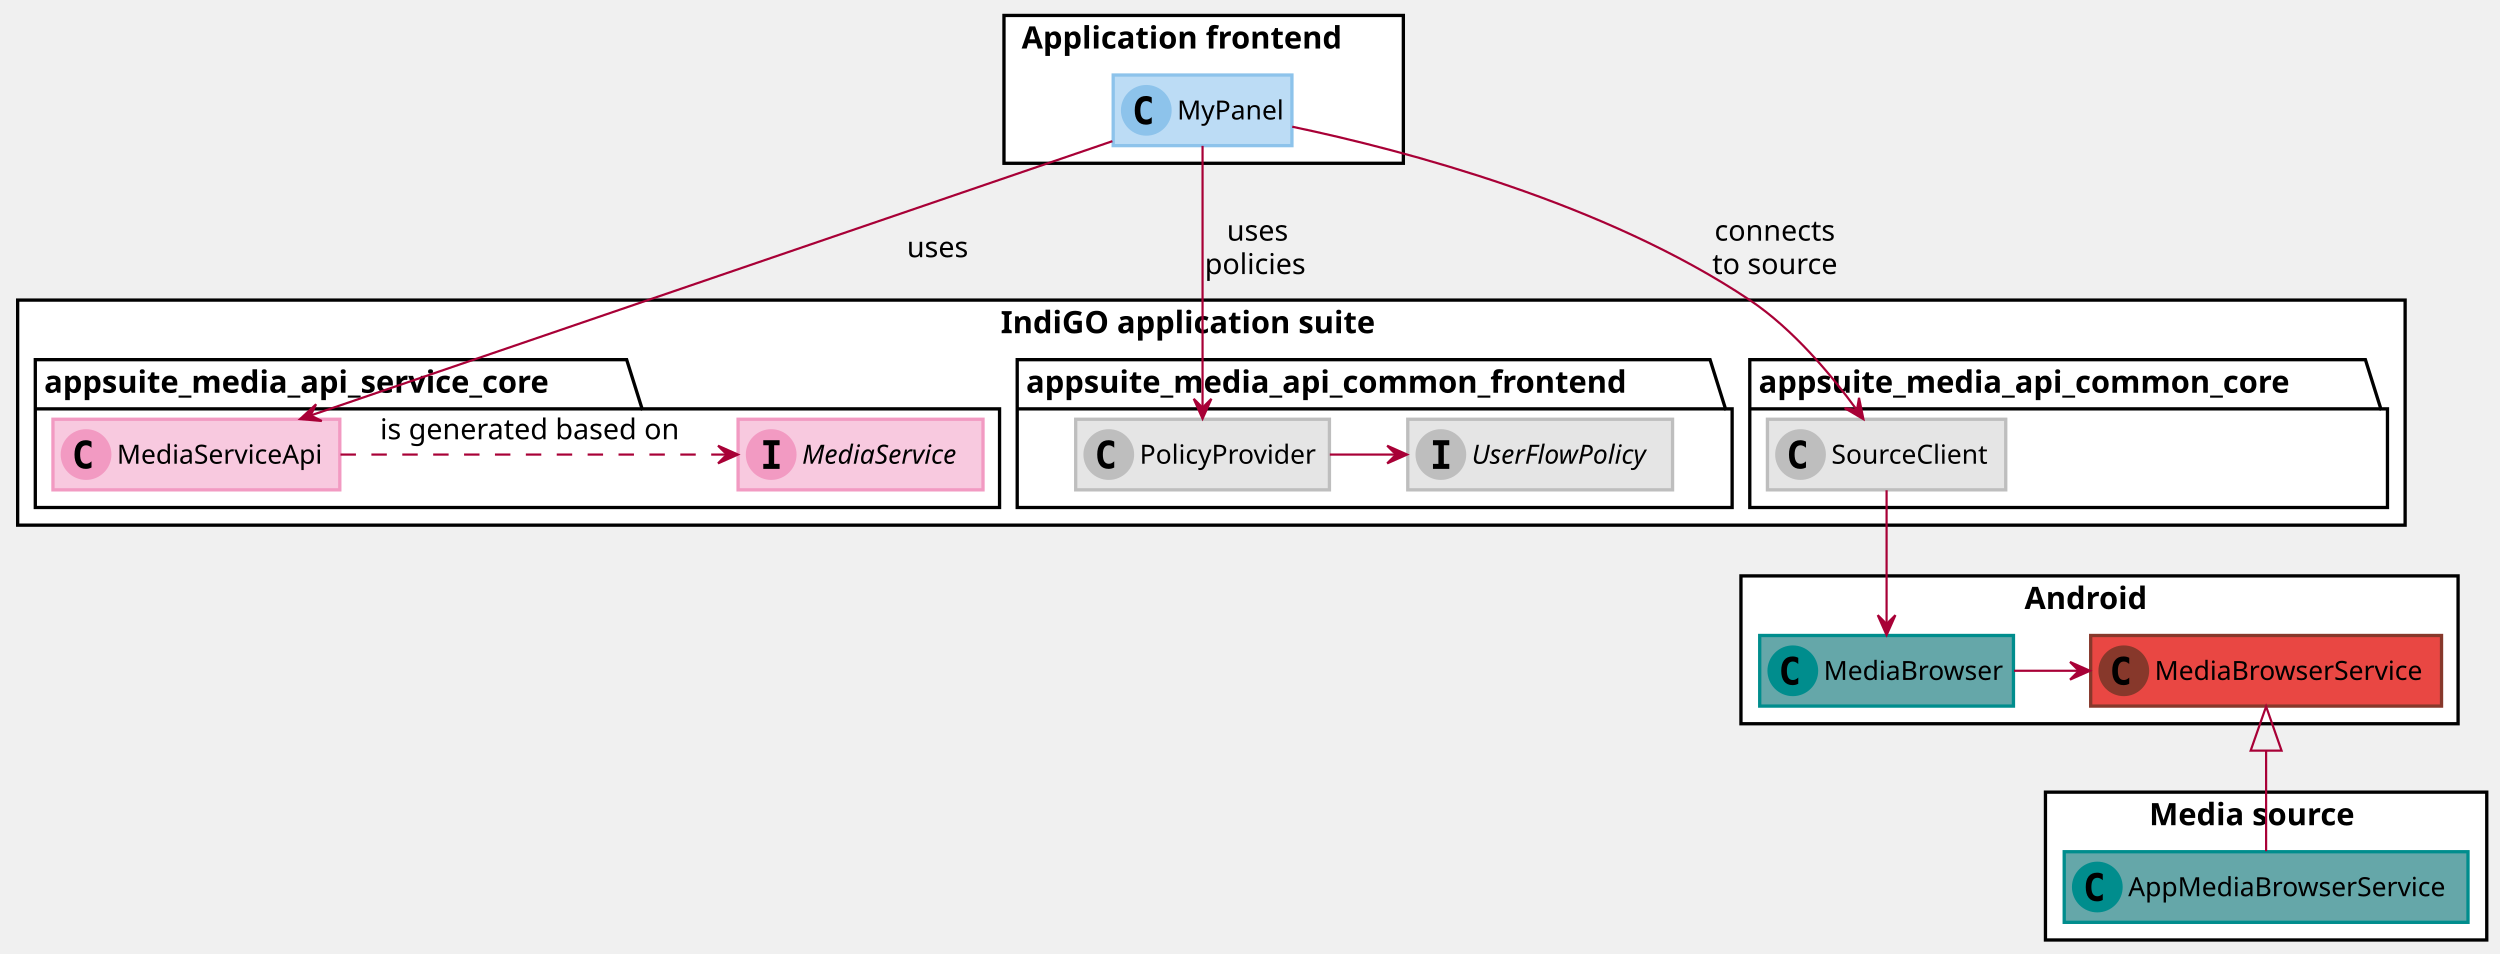
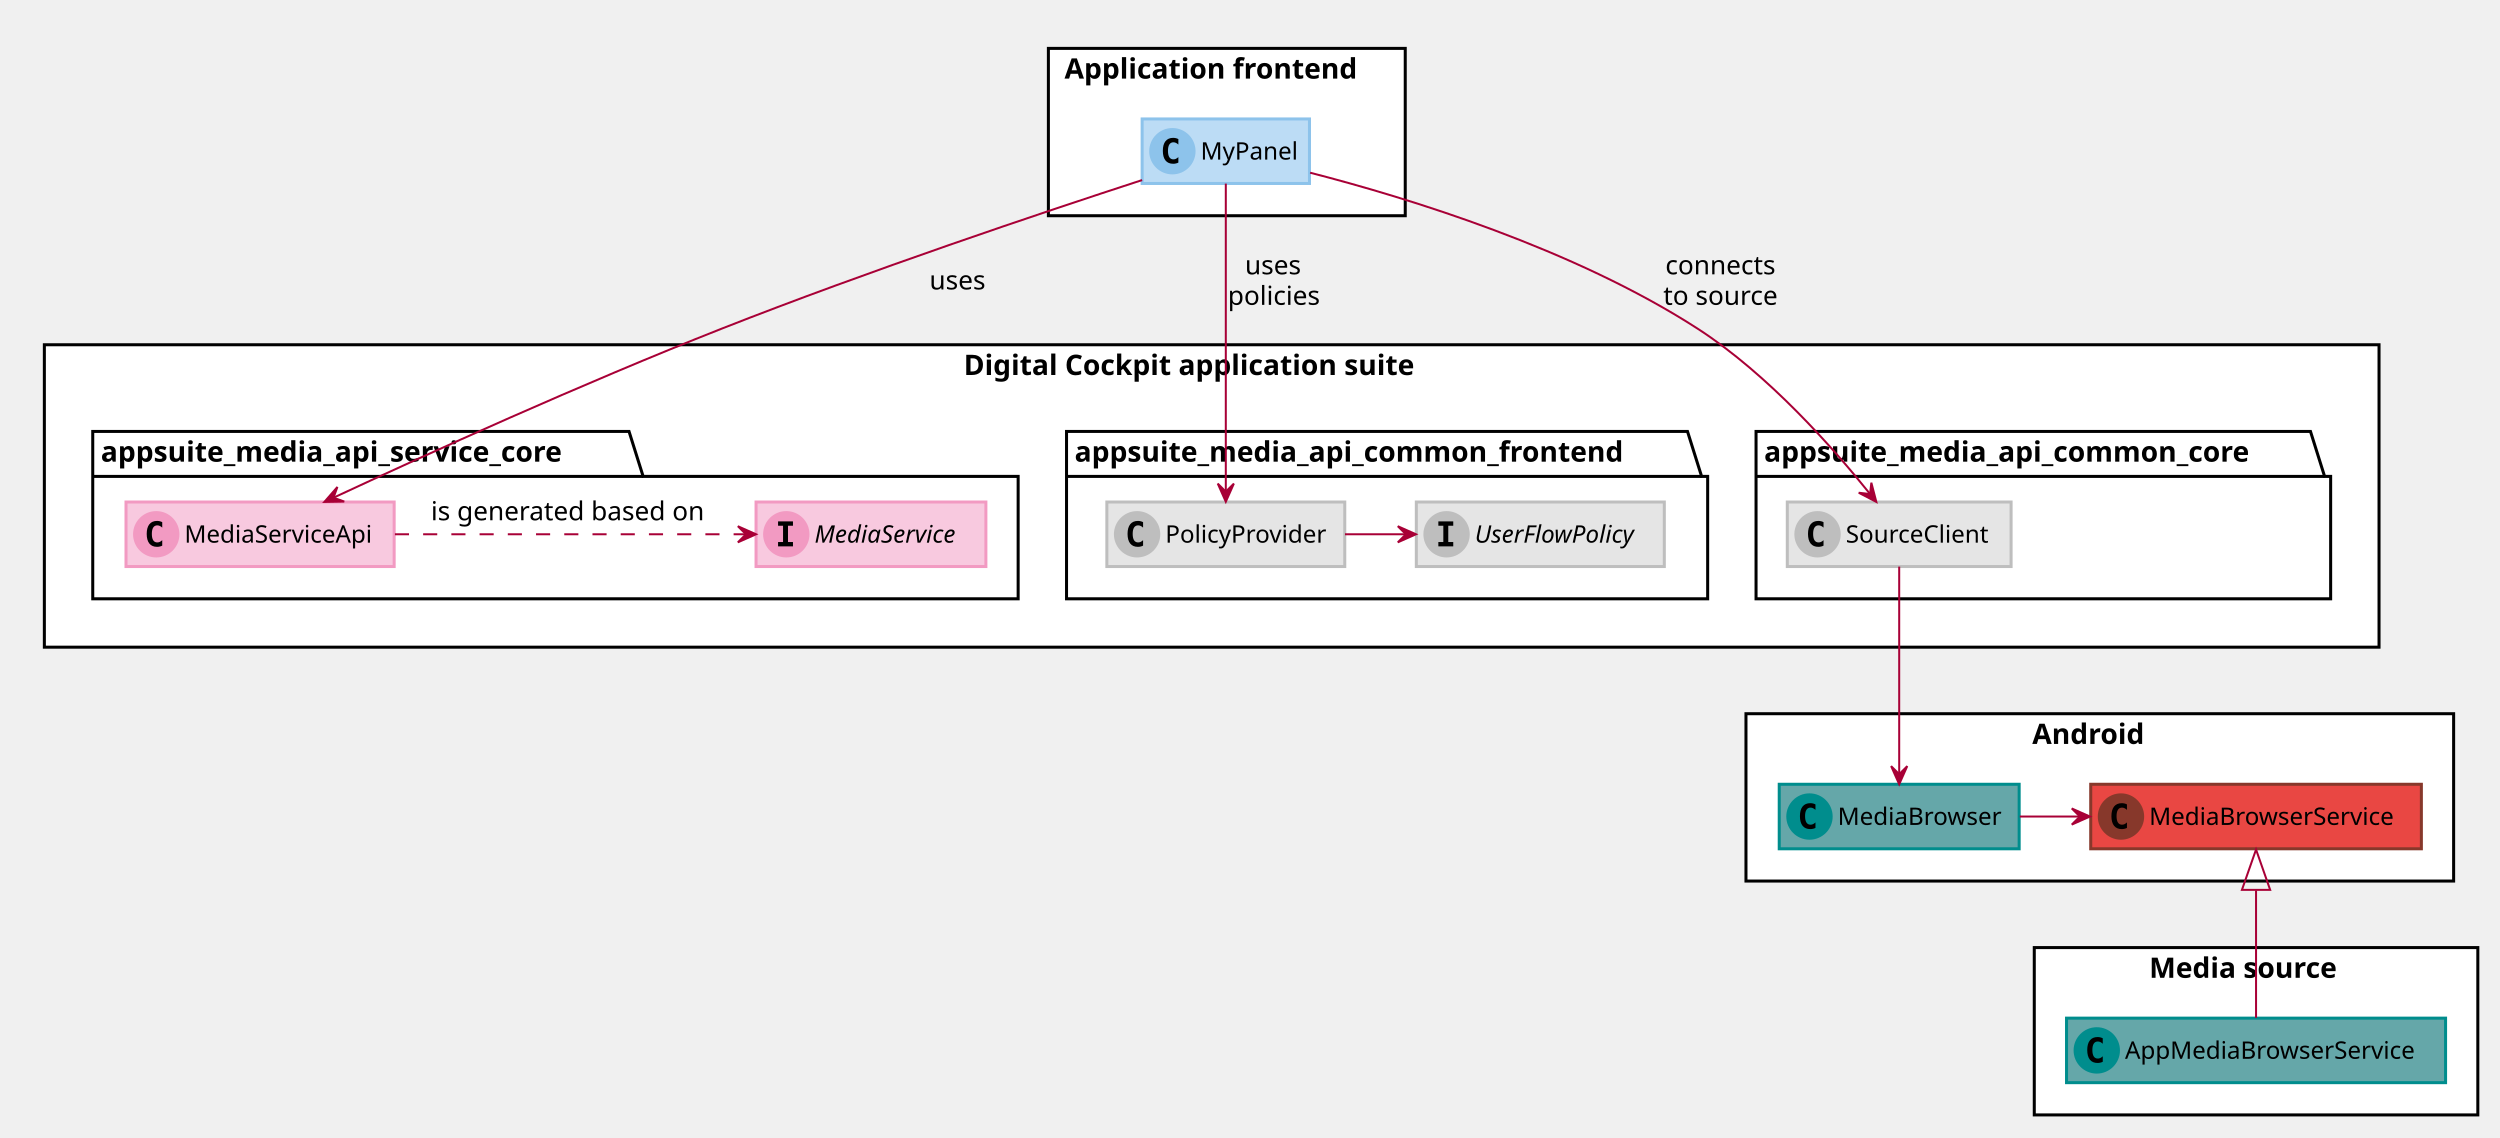
- <svg xmlns="http://www.w3.org/2000/svg" contentScriptType="application/ecmascript" contentStyleType="text/css" height="432px" preserveAspectRatio="none" style="width:1133px;height:432px;background:#FFFFFF;" version="1.1" viewBox="0 0 1133 432" width="1133px" zoomAndPan="magnify">
+ <svg xmlns="http://www.w3.org/2000/svg" contentScriptType="application/ecmascript" contentStyleType="text/css" height="564px" preserveAspectRatio="none" style="width:1240px;height:564px;" version="1.1" viewBox="0 0 1240 564" width="1240px" zoomAndPan="magnify">
  <defs />
  <g>
-     <rect fill="#FFFFFF" height="67" style="stroke:#000000;stroke-width:1.5;" width="181" x="455" y="7" />
-     <text fill="#000000" font-family="sans-serif" font-size="14" font-weight="bold" lengthAdjust="spacing" textLength="165" x="463" y="21.995">Application frontend</text>
-     <rect fill="#FFFFFF" height="102" style="stroke:#000000;stroke-width:1.5;" width="1082" x="8" y="136" />
-     <text fill="#000000" font-family="sans-serif" font-size="14" font-weight="bold" lengthAdjust="spacing" textLength="191" x="453.5" y="150.995">IndiGO application suite</text>
-     <polygon fill="#FFFFFF" points="16,163,284,163,291,185.297,453,185.297,453,230,16,230,16,163" style="stroke:#000000;stroke-width:1.5;" />
-     <line style="stroke:#000000;stroke-width:1.5;" x1="16" x2="291" y1="185.297" y2="185.297" />
-     <text fill="#000000" font-family="sans-serif" font-size="14" font-weight="bold" lengthAdjust="spacing" textLength="262" x="20" y="177.995">appsuite_media_api_service_core</text>
-     <polygon fill="#FFFFFF" points="793,163,1072,163,1079,185.297,1082,185.297,1082,230,793,230,793,163" style="stroke:#000000;stroke-width:1.5;" />
-     <line style="stroke:#000000;stroke-width:1.5;" x1="793" x2="1079" y1="185.297" y2="185.297" />
-     <text fill="#000000" font-family="sans-serif" font-size="14" font-weight="bold" lengthAdjust="spacing" textLength="273" x="797" y="177.995">appsuite_media_api_common_core</text>
-     <polygon fill="#FFFFFF" points="461,163,775,163,782,185.297,785,185.297,785,230,461,230,461,163" style="stroke:#000000;stroke-width:1.5;" />
-     <line style="stroke:#000000;stroke-width:1.5;" x1="461" x2="782" y1="185.297" y2="185.297" />
-     <text fill="#000000" font-family="sans-serif" font-size="14" font-weight="bold" lengthAdjust="spacing" textLength="308" x="465" y="177.995">appsuite_media_api_common_frontend</text>
-     <rect fill="#FFFFFF" height="67" style="stroke:#000000;stroke-width:1.5;" width="325" x="789" y="261" />
-     <text fill="#000000" font-family="sans-serif" font-size="14" font-weight="bold" lengthAdjust="spacing" textLength="63" x="917.5" y="275.995">Android</text>
-     <rect fill="#FFFFFF" height="67" style="stroke:#000000;stroke-width:1.5;" width="200" x="927" y="359" />
-     <text fill="#000000" font-family="sans-serif" font-size="14" font-weight="bold" lengthAdjust="spacing" textLength="106" x="974" y="373.995">Media source</text>
-     <rect codeLine="4" fill="#BCDCF5" height="32" id="MyPanel" style="stroke:#8DC3EB;stroke-width:1.5;" width="81" x="504.5" y="34" />
-     <ellipse cx="519.5" cy="50" fill="#8DC3EB" rx="11" ry="11" style="stroke:#8DC3EB;stroke-width:1.0;" />
-     <path d="M521.969,55.875 Q521.391,56.188 520.75,56.344 Q520.109,56.5 519.406,56.5 Q516.906,56.5 515.578,54.828 Q514.266,53.156 514.266,50 Q514.266,46.844 515.578,45.172 Q516.906,43.5 519.406,43.5 Q520.109,43.5 520.75,43.656 Q521.406,43.812 521.969,44.125 L521.969,46.922 Q521.344,46.359 520.75,46.094 Q520.156,45.812 519.531,45.812 Q518.188,45.812 517.5,46.875 Q516.812,47.938 516.812,50 Q516.812,52.078 517.5,53.141 Q518.188,54.188 519.531,54.188 Q520.156,54.188 520.75,53.922 Q521.344,53.656 521.969,53.078 L521.969,55.875 Z " fill="#000000" />
-     <text fill="#000000" font-family="sans-serif" font-size="12" lengthAdjust="spacing" textLength="49" x="533.5" y="54.154">MyPanel</text>
-     <rect codeLine="9" fill="#F8C9DF" height="32" id="MediaService" style="stroke:#F29AC2;stroke-width:1.5;" width="111" x="334.5" y="190" />
-     <ellipse cx="349.5" cy="206" fill="#F29AC2" rx="11" ry="11" style="stroke:#F29AC2;stroke-width:1.0;" />
-     <path d="M345.922,201.781 L345.922,199.5 L353.312,199.5 L353.312,201.781 L350.844,201.781 L350.844,210.234 L353.312,210.234 L353.312,212.5 L345.922,212.5 L345.922,210.234 L348.391,210.234 L348.391,201.781 L345.922,201.781 Z " fill="#000000" />
-     <text fill="#000000" font-family="sans-serif" font-size="12" font-style="italic" lengthAdjust="spacing" textLength="79" x="363.5" y="210.154">MediaService</text>
-     <rect codeLine="10" fill="#F8C9DF" height="32" id="MediaServiceApi" style="stroke:#F29AC2;stroke-width:1.5;" width="130" x="24" y="190" />
-     <ellipse cx="39" cy="206" fill="#F29AC2" rx="11" ry="11" style="stroke:#F29AC2;stroke-width:1.0;" />
-     <path d="M41.469,211.875 Q40.891,212.188 40.25,212.344 Q39.609,212.5 38.906,212.5 Q36.406,212.5 35.078,210.828 Q33.766,209.156 33.766,206 Q33.766,202.844 35.078,201.172 Q36.406,199.5 38.906,199.5 Q39.609,199.5 40.25,199.656 Q40.906,199.812 41.469,200.125 L41.469,202.922 Q40.844,202.359 40.25,202.094 Q39.656,201.812 39.031,201.812 Q37.688,201.812 37,202.875 Q36.312,203.938 36.312,206 Q36.312,208.078 37,209.141 Q37.688,210.188 39.031,210.188 Q39.656,210.188 40.25,209.922 Q40.844,209.656 41.469,209.078 L41.469,211.875 Z " fill="#000000" />
-     <text fill="#000000" font-family="sans-serif" font-size="12" lengthAdjust="spacing" textLength="98" x="53" y="210.154">MediaServiceApi</text>
-     <rect codeLine="15" fill="#E5E5E5" height="32" id="SourceClient" style="stroke:#BEBEBE;stroke-width:1.5;" width="108" x="801" y="190" />
-     <ellipse cx="816" cy="206" fill="#BEBEBE" rx="11" ry="11" style="stroke:#BEBEBE;stroke-width:1.0;" />
-     <path d="M818.469,211.875 Q817.891,212.188 817.25,212.344 Q816.609,212.5 815.906,212.5 Q813.406,212.5 812.078,210.828 Q810.766,209.156 810.766,206 Q810.766,202.844 812.078,201.172 Q813.406,199.5 815.906,199.5 Q816.609,199.5 817.25,199.656 Q817.906,199.812 818.469,200.125 L818.469,202.922 Q817.844,202.359 817.25,202.094 Q816.656,201.812 816.031,201.812 Q814.688,201.812 814,202.875 Q813.312,203.938 813.312,206 Q813.312,208.078 814,209.141 Q814.688,210.188 816.031,210.188 Q816.656,210.188 817.25,209.922 Q817.844,209.656 818.469,209.078 L818.469,211.875 Z " fill="#000000" />
-     <text fill="#000000" font-family="sans-serif" font-size="12" lengthAdjust="spacing" textLength="76" x="830" y="210.154">SourceClient</text>
-     <rect codeLine="19" fill="#E5E5E5" height="32" id="PolicyProvider" style="stroke:#BEBEBE;stroke-width:1.5;" width="115" x="487.5" y="190" />
-     <ellipse cx="502.5" cy="206" fill="#BEBEBE" rx="11" ry="11" style="stroke:#BEBEBE;stroke-width:1.0;" />
-     <path d="M504.969,211.875 Q504.391,212.188 503.75,212.344 Q503.109,212.5 502.406,212.5 Q499.906,212.5 498.578,210.828 Q497.266,209.156 497.266,206 Q497.266,202.844 498.578,201.172 Q499.906,199.5 502.406,199.5 Q503.109,199.5 503.75,199.656 Q504.406,199.812 504.969,200.125 L504.969,202.922 Q504.344,202.359 503.75,202.094 Q503.156,201.812 502.531,201.812 Q501.188,201.812 500.5,202.875 Q499.812,203.938 499.812,206 Q499.812,208.078 500.5,209.141 Q501.188,210.188 502.531,210.188 Q503.156,210.188 503.75,209.922 Q504.344,209.656 504.969,209.078 L504.969,211.875 Z " fill="#000000" />
-     <text fill="#000000" font-family="sans-serif" font-size="12" lengthAdjust="spacing" textLength="83" x="516.5" y="210.154">PolicyProvider</text>
-     <rect codeLine="20" fill="#E5E5E5" height="32" id="UserFlowPolicy" style="stroke:#BEBEBE;stroke-width:1.5;" width="120" x="638" y="190" />
-     <ellipse cx="653" cy="206" fill="#BEBEBE" rx="11" ry="11" style="stroke:#BEBEBE;stroke-width:1.0;" />
-     <path d="M649.422,201.781 L649.422,199.5 L656.812,199.5 L656.812,201.781 L654.344,201.781 L654.344,210.234 L656.812,210.234 L656.812,212.5 L649.422,212.5 L649.422,210.234 L651.891,210.234 L651.891,201.781 L649.422,201.781 Z " fill="#000000" />
-     <text fill="#000000" font-family="sans-serif" font-size="12" font-style="italic" lengthAdjust="spacing" textLength="88" x="667" y="210.154">UserFlowPolicy</text>
-     <rect codeLine="25" fill="#65A7A9" height="32" id="MediaBrowser" style="stroke:#008D8D;stroke-width:1.5;" width="115" x="797.5" y="288" />
-     <ellipse cx="812.5" cy="304" fill="#008D8D" rx="11" ry="11" style="stroke:#008D8D;stroke-width:1.0;" />
-     <path d="M814.969,309.875 Q814.391,310.188 813.75,310.344 Q813.109,310.5 812.406,310.5 Q809.906,310.5 808.578,308.828 Q807.266,307.156 807.266,304 Q807.266,300.844 808.578,299.172 Q809.906,297.5 812.406,297.5 Q813.109,297.5 813.75,297.656 Q814.406,297.812 814.969,298.125 L814.969,300.922 Q814.344,300.359 813.75,300.094 Q813.156,299.812 812.531,299.812 Q811.188,299.812 810.5,300.875 Q809.812,301.938 809.812,304 Q809.812,306.078 810.5,307.141 Q811.188,308.188 812.531,308.188 Q813.156,308.188 813.75,307.922 Q814.344,307.656 814.969,307.078 L814.969,309.875 Z " fill="#000000" />
-     <text fill="#000000" font-family="sans-serif" font-size="12" lengthAdjust="spacing" textLength="83" x="826.5" y="308.154">MediaBrowser</text>
-     <rect codeLine="26" fill="#E94743" height="32" id="MediaBrowserService" style="stroke:#87382B;stroke-width:1.5;" width="159" x="947.5" y="288" />
-     <ellipse cx="962.5" cy="304" fill="#87382B" rx="11" ry="11" style="stroke:#87382B;stroke-width:1.0;" />
-     <path d="M964.969,309.875 Q964.391,310.188 963.75,310.344 Q963.109,310.5 962.406,310.5 Q959.906,310.5 958.578,308.828 Q957.266,307.156 957.266,304 Q957.266,300.844 958.578,299.172 Q959.906,297.5 962.406,297.5 Q963.109,297.5 963.75,297.656 Q964.406,297.812 964.969,298.125 L964.969,300.922 Q964.344,300.359 963.75,300.094 Q963.156,299.812 962.531,299.812 Q961.188,299.812 960.5,300.875 Q959.812,301.938 959.812,304 Q959.812,306.078 960.5,307.141 Q961.188,308.188 962.531,308.188 Q963.156,308.188 963.75,307.922 Q964.344,307.656 964.969,307.078 L964.969,309.875 Z " fill="#000000" />
-     <text fill="#000000" font-family="sans-serif" font-size="12" lengthAdjust="spacing" textLength="127" x="976.5" y="308.154">MediaBrowserService</text>
-     <rect codeLine="30" fill="#65A7A9" height="32" id="AppMediaBrowserService" style="stroke:#008D8D;stroke-width:1.5;" width="183" x="935.5" y="386" />
-     <ellipse cx="950.5" cy="402" fill="#008D8D" rx="11" ry="11" style="stroke:#008D8D;stroke-width:1.0;" />
-     <path d="M952.969,407.875 Q952.391,408.188 951.75,408.344 Q951.109,408.5 950.406,408.5 Q947.906,408.5 946.578,406.828 Q945.266,405.156 945.266,402 Q945.266,398.844 946.578,397.172 Q947.906,395.5 950.406,395.5 Q951.109,395.5 951.75,395.656 Q952.406,395.812 952.969,396.125 L952.969,398.922 Q952.344,398.359 951.75,398.094 Q951.156,397.812 950.531,397.812 Q949.188,397.812 948.5,398.875 Q947.812,399.938 947.812,402 Q947.812,404.078 948.5,405.141 Q949.188,406.188 950.531,406.188 Q951.156,406.188 951.75,405.922 Q952.344,405.656 952.969,405.078 L952.969,407.875 Z " fill="#000000" />
-     <text fill="#000000" font-family="sans-serif" font-size="12" lengthAdjust="spacing" textLength="151" x="964.5" y="406.154">AppMediaBrowserService</text>
-     <path codeLine="12" d="M154.312,206 C206.3,206 278.509,206 329.26,206 " fill="none" id="MediaServiceApi-to-MediaService" style="stroke:#A80036;stroke-width:1.0;stroke-dasharray:7.0,7.0;" />
-     <polygon fill="#A80036" points="334.411,206,325.411,202,329.411,206,325.411,210,334.411,206" style="stroke:#A80036;stroke-width:1.0;" />
-     <text fill="#000000" font-family="sans-serif" font-size="13" lengthAdjust="spacing" textLength="144" x="172.25" y="199.067">is generated based on</text>
-     <path d="M1027,340.325 C1027,355.961 1027,373.445 1027,385.793 " fill="none" id="MediaBrowserService-backto-AppMediaBrowserService" style="stroke:#A80036;stroke-width:1.0;" />
-     <polygon fill="none" points="1020,340.183,1027,320.183,1034,340.183,1020,340.183" style="stroke:#A80036;stroke-width:1.0;" />
-     <path codeLine="33" d="M585.643,57.429 C637.261,68.289 727.485,92.147 793,136 C812.731,149.207 830.152,170.17 841.464,185.717 " fill="none" id="MyPanel-to-SourceClient" style="stroke:#A80036;stroke-width:1.0;" />
-     <polygon fill="#A80036" points="844.489,189.947,842.508,180.299,841.581,185.88,836,184.953,844.489,189.947" style="stroke:#A80036;stroke-width:1.0;" />
-     <text fill="#000000" font-family="sans-serif" font-size="13" lengthAdjust="spacing" textLength="58" x="777" y="109.067">connects</text>
-     <text fill="#000000" font-family="sans-serif" font-size="13" lengthAdjust="spacing" textLength="60" x="776" y="124.2">to source</text>
-     <path codeLine="34" d="M545,66.107 C545,94.366 545,152.873 545,184.533 " fill="none" id="MyPanel-to-PolicyProvider" style="stroke:#A80036;stroke-width:1.0;" />
-     <polygon fill="#A80036" points="545,189.747,549,180.747,545,184.747,541,180.747,545,189.747" style="stroke:#A80036;stroke-width:1.0;" />
-     <text fill="#000000" font-family="sans-serif" font-size="13" lengthAdjust="spacing" textLength="30" x="556" y="109.067">uses</text>
-     <text fill="#000000" font-family="sans-serif" font-size="13" lengthAdjust="spacing" textLength="50" x="546" y="124.2">policies</text>
-     <path codeLine="35" d="M602.674,206 C612.61,206 622.545,206 632.481,206 " fill="none" id="PolicyProvider-to-UserFlowPolicy" style="stroke:#A80036;stroke-width:1.0;" />
-     <polygon fill="#A80036" points="637.676,206,628.676,202,632.676,206,628.676,210,637.676,206" style="stroke:#A80036;stroke-width:1.0;" />
-     <path codeLine="36" d="M504.132,63.981 C421.019,92.415 232.431,156.931 140.844,188.264 " fill="none" id="MyPanel-to-MediaServiceApi" style="stroke:#A80036;stroke-width:1.0;" />
-     <polygon fill="#A80036" points="136.022,189.914,145.832,190.785,140.752,188.295,143.243,183.216,136.022,189.914" style="stroke:#A80036;stroke-width:1.0;" />
-     <text fill="#000000" font-family="sans-serif" font-size="13" lengthAdjust="spacing" textLength="30" x="411" y="116.567">uses</text>
-     <path codeLine="37" d="M855,222.183 C855,238.638 855,264.233 855,282.409 " fill="none" id="SourceClient-to-MediaBrowser" style="stroke:#A80036;stroke-width:1.0;" />
-     <polygon fill="#A80036" points="855,287.793,859,278.793,855,282.793,851,278.793,855,287.793" style="stroke:#A80036;stroke-width:1.0;" />
-     <path codeLine="38" d="M912.781,304 C922.533,304 932.285,304 942.037,304 " fill="none" id="MediaBrowser-to-MediaBrowserService" style="stroke:#A80036;stroke-width:1.0;" />
-     <polygon fill="#A80036" points="947.136,304,938.136,300,942.136,304,938.136,308,947.136,304" style="stroke:#A80036;stroke-width:1.0;" />
+     <rect fill="#FFFFFF" height="83" style="stroke: #000000; stroke-width: 1.5;" width="177" x="520" y="24" />
+     <text fill="#000000" font-family="sans-serif" font-size="14" font-weight="bold" lengthAdjust="spacingAndGlyphs" textLength="161" x="528" y="38.995">Application frontend</text>
+     <rect fill="#FFFFFF" height="150" style="stroke: #000000; stroke-width: 1.5;" width="1158" x="22" y="171" />
+     <text fill="#000000" font-family="sans-serif" font-size="14" font-weight="bold" lengthAdjust="spacingAndGlyphs" textLength="246" x="478" y="185.995">Digital Cockpit application suite</text>
+     <polygon fill="#FFFFFF" points="46,214,312,214,319,236.297,505,236.297,505,297,46,297,46,214" style="stroke: #000000; stroke-width: 1.5;" />
+     <line style="stroke: #000000; stroke-width: 1.5;" x1="46" x2="319" y1="236.297" y2="236.297" />
+     <text fill="#000000" font-family="sans-serif" font-size="14" font-weight="bold" lengthAdjust="spacingAndGlyphs" textLength="260" x="50" y="228.995">appsuite_media_api_service_core</text>
+     <polygon fill="#FFFFFF" points="871,214,1146,214,1153,236.297,1156,236.297,1156,297,871,297,871,214" style="stroke: #000000; stroke-width: 1.5;" />
+     <line style="stroke: #000000; stroke-width: 1.5;" x1="871" x2="1153" y1="236.297" y2="236.297" />
+     <text fill="#000000" font-family="sans-serif" font-size="14" font-weight="bold" lengthAdjust="spacingAndGlyphs" textLength="269" x="875" y="228.995">appsuite_media_api_common_core</text>
+     <polygon fill="#FFFFFF" points="529,214,837,214,844,236.297,847,236.297,847,297,529,297,529,214" style="stroke: #000000; stroke-width: 1.5;" />
+     <line style="stroke: #000000; stroke-width: 1.5;" x1="529" x2="844" y1="236.297" y2="236.297" />
+     <text fill="#000000" font-family="sans-serif" font-size="14" font-weight="bold" lengthAdjust="spacingAndGlyphs" textLength="302" x="533" y="228.995">appsuite_media_api_common_frontend</text>
+     <rect fill="#FFFFFF" height="83" style="stroke: #000000; stroke-width: 1.5;" width="351" x="866" y="354" />
+     <text fill="#000000" font-family="sans-serif" font-size="14" font-weight="bold" lengthAdjust="spacingAndGlyphs" textLength="62" x="1008" y="368.995">Android</text>
+     <rect fill="#FFFFFF" height="83" style="stroke: #000000; stroke-width: 1.5;" width="220" x="1009" y="470" />
+     <text fill="#000000" font-family="sans-serif" font-size="14" font-weight="bold" lengthAdjust="spacingAndGlyphs" textLength="106" x="1066" y="484.995">Media source</text>
+     <rect fill="#BCDCF5" height="32" id="MyPanel" style="stroke: #8DC3EB; stroke-width: 1.5;" width="83" x="566.5" y="59" />
+     <ellipse cx="581.5" cy="75" fill="#8DC3EB" rx="11" ry="11" style="stroke: #8DC3EB; stroke-width: 1.0;" />
+     <path d="M584.469,80.641 Q583.891,80.938 583.25,81.078 Q582.609,81.234 581.906,81.234 Q579.406,81.234 578.078,79.594 Q576.766,77.938 576.766,74.812 Q576.766,71.688 578.078,70.031 Q579.406,68.375 581.906,68.375 Q582.609,68.375 583.25,68.531 Q583.906,68.688 584.469,68.984 L584.469,71.703 Q583.844,71.125 583.25,70.859 Q582.656,70.578 582.031,70.578 Q580.688,70.578 580,71.656 Q579.312,72.719 579.312,74.812 Q579.312,76.906 580,77.984 Q580.688,79.047 582.031,79.047 Q582.656,79.047 583.25,78.781 Q583.844,78.5 584.469,77.922 L584.469,80.641 Z " />
+     <text fill="#000000" font-family="sans-serif" font-size="12" lengthAdjust="spacingAndGlyphs" textLength="51" x="595.5" y="79.154">MyPanel</text>
+     <rect fill="#F8C9DF" height="32" id="MediaService" style="stroke: #F29AC2; stroke-width: 1.5;" width="114" x="375" y="249" />
+     <ellipse cx="390" cy="265" fill="#F29AC2" rx="11" ry="11" style="stroke: #F29AC2; stroke-width: 1.0;" />
+     <path d="M385.922,260.766 L385.922,258.609 L393.312,258.609 L393.312,260.766 L390.844,260.766 L390.844,268.844 L393.312,268.844 L393.312,271 L385.922,271 L385.922,268.844 L388.391,268.844 L388.391,260.766 L385.922,260.766 Z " />
+     <text fill="#000000" font-family="sans-serif" font-size="12" font-style="italic" lengthAdjust="spacingAndGlyphs" textLength="82" x="404" y="269.154">MediaService</text>
+     <rect fill="#F8C9DF" height="32" id="MediaServiceApi" style="stroke: #F29AC2; stroke-width: 1.5;" width="133" x="62.5" y="249" />
+     <ellipse cx="77.5" cy="265" fill="#F29AC2" rx="11" ry="11" style="stroke: #F29AC2; stroke-width: 1.0;" />
+     <path d="M80.469,270.641 Q79.891,270.938 79.25,271.078 Q78.609,271.234 77.906,271.234 Q75.406,271.234 74.078,269.594 Q72.766,267.938 72.766,264.812 Q72.766,261.688 74.078,260.031 Q75.406,258.375 77.906,258.375 Q78.609,258.375 79.25,258.531 Q79.906,258.688 80.469,258.984 L80.469,261.703 Q79.844,261.125 79.25,260.859 Q78.656,260.578 78.031,260.578 Q76.688,260.578 76,261.656 Q75.312,262.719 75.312,264.812 Q75.312,266.906 76,267.984 Q76.688,269.047 78.031,269.047 Q78.656,269.047 79.25,268.781 Q79.844,268.5 80.469,267.922 L80.469,270.641 Z " />
+     <text fill="#000000" font-family="sans-serif" font-size="12" lengthAdjust="spacingAndGlyphs" textLength="101" x="91.5" y="269.154">MediaServiceApi</text>
+     <rect fill="#E5E5E5" height="32" id="SourceClient" style="stroke: #BEBEBE; stroke-width: 1.5;" width="111" x="886.5" y="249" />
+     <ellipse cx="901.5" cy="265" fill="#BEBEBE" rx="11" ry="11" style="stroke: #BEBEBE; stroke-width: 1.0;" />
+     <path d="M904.469,270.641 Q903.891,270.938 903.25,271.078 Q902.609,271.234 901.906,271.234 Q899.406,271.234 898.078,269.594 Q896.766,267.938 896.766,264.812 Q896.766,261.688 898.078,260.031 Q899.406,258.375 901.906,258.375 Q902.609,258.375 903.25,258.531 Q903.906,258.688 904.469,258.984 L904.469,261.703 Q903.844,261.125 903.25,260.859 Q902.656,260.578 902.031,260.578 Q900.688,260.578 900,261.656 Q899.312,262.719 899.312,264.812 Q899.312,266.906 900,267.984 Q900.688,269.047 902.031,269.047 Q902.656,269.047 903.25,268.781 Q903.844,268.5 904.469,267.922 L904.469,270.641 Z " />
+     <text fill="#000000" font-family="sans-serif" font-size="12" lengthAdjust="spacingAndGlyphs" textLength="79" x="915.5" y="269.154">SourceClient</text>
+     <rect fill="#E5E5E5" height="32" id="PolicyProvider" style="stroke: #BEBEBE; stroke-width: 1.5;" width="118" x="549" y="249" />
+     <ellipse cx="564" cy="265" fill="#BEBEBE" rx="11" ry="11" style="stroke: #BEBEBE; stroke-width: 1.0;" />
+     <path d="M566.969,270.641 Q566.391,270.938 565.75,271.078 Q565.109,271.234 564.406,271.234 Q561.906,271.234 560.578,269.594 Q559.266,267.938 559.266,264.812 Q559.266,261.688 560.578,260.031 Q561.906,258.375 564.406,258.375 Q565.109,258.375 565.75,258.531 Q566.406,258.688 566.969,258.984 L566.969,261.703 Q566.344,261.125 565.75,260.859 Q565.156,260.578 564.531,260.578 Q563.188,260.578 562.5,261.656 Q561.812,262.719 561.812,264.812 Q561.812,266.906 562.5,267.984 Q563.188,269.047 564.531,269.047 Q565.156,269.047 565.75,268.781 Q566.344,268.5 566.969,267.922 L566.969,270.641 Z " />
+     <text fill="#000000" font-family="sans-serif" font-size="12" lengthAdjust="spacingAndGlyphs" textLength="86" x="578" y="269.154">PolicyProvider</text>
+     <rect fill="#E5E5E5" height="32" id="UserFlowPolicy" style="stroke: #BEBEBE; stroke-width: 1.5;" width="123" x="702.5" y="249" />
+     <ellipse cx="717.5" cy="265" fill="#BEBEBE" rx="11" ry="11" style="stroke: #BEBEBE; stroke-width: 1.0;" />
+     <path d="M713.422,260.766 L713.422,258.609 L720.812,258.609 L720.812,260.766 L718.344,260.766 L718.344,268.844 L720.812,268.844 L720.812,271 L713.422,271 L713.422,268.844 L715.891,268.844 L715.891,260.766 L713.422,260.766 Z " />
+     <text fill="#000000" font-family="sans-serif" font-size="12" font-style="italic" lengthAdjust="spacingAndGlyphs" textLength="91" x="731.5" y="269.154">UserFlowPolicy</text>
+     <rect fill="#65A7A9" height="32" id="MediaBrowser" style="stroke: #008D8D; stroke-width: 1.5;" width="119" x="882.5" y="389" />
+     <ellipse cx="897.5" cy="405" fill="#008D8D" rx="11" ry="11" style="stroke: #008D8D; stroke-width: 1.0;" />
+     <path d="M900.469,410.641 Q899.891,410.938 899.25,411.078 Q898.609,411.234 897.906,411.234 Q895.406,411.234 894.078,409.594 Q892.766,407.938 892.766,404.812 Q892.766,401.688 894.078,400.031 Q895.406,398.375 897.906,398.375 Q898.609,398.375 899.25,398.531 Q899.906,398.688 900.469,398.984 L900.469,401.703 Q899.844,401.125 899.25,400.859 Q898.656,400.578 898.031,400.578 Q896.688,400.578 896,401.656 Q895.312,402.719 895.312,404.812 Q895.312,406.906 896,407.984 Q896.688,409.047 898.031,409.047 Q898.656,409.047 899.25,408.781 Q899.844,408.5 900.469,407.922 L900.469,410.641 Z " />
+     <text fill="#000000" font-family="sans-serif" font-size="12" lengthAdjust="spacingAndGlyphs" textLength="87" x="911.5" y="409.154">MediaBrowser</text>
+     <rect fill="#E94743" height="32" id="MediaBrowserService" style="stroke: #87382B; stroke-width: 1.5;" width="164" x="1037" y="389" />
+     <ellipse cx="1052" cy="405" fill="#87382B" rx="11" ry="11" style="stroke: #87382B; stroke-width: 1.0;" />
+     <path d="M1054.969,410.641 Q1054.391,410.938 1053.75,411.078 Q1053.109,411.234 1052.406,411.234 Q1049.906,411.234 1048.578,409.594 Q1047.266,407.938 1047.266,404.812 Q1047.266,401.688 1048.578,400.031 Q1049.906,398.375 1052.406,398.375 Q1053.109,398.375 1053.75,398.531 Q1054.406,398.688 1054.969,398.984 L1054.969,401.703 Q1054.344,401.125 1053.75,400.859 Q1053.156,400.578 1052.531,400.578 Q1051.188,400.578 1050.5,401.656 Q1049.812,402.719 1049.812,404.812 Q1049.812,406.906 1050.5,407.984 Q1051.188,409.047 1052.531,409.047 Q1053.156,409.047 1053.75,408.781 Q1054.344,408.5 1054.969,407.922 L1054.969,410.641 Z " />
+     <text fill="#000000" font-family="sans-serif" font-size="12" lengthAdjust="spacingAndGlyphs" textLength="132" x="1066" y="409.154">MediaBrowserService</text>
+     <rect fill="#65A7A9" height="32" id="AppMediaBrowserService" style="stroke: #008D8D; stroke-width: 1.5;" width="188" x="1025" y="505" />
+     <ellipse cx="1040" cy="521" fill="#008D8D" rx="11" ry="11" style="stroke: #008D8D; stroke-width: 1.0;" />
+     <path d="M1042.969,526.641 Q1042.391,526.938 1041.75,527.078 Q1041.109,527.234 1040.406,527.234 Q1037.906,527.234 1036.578,525.594 Q1035.266,523.938 1035.266,520.812 Q1035.266,517.688 1036.578,516.031 Q1037.906,514.375 1040.406,514.375 Q1041.109,514.375 1041.75,514.531 Q1042.406,514.688 1042.969,514.984 L1042.969,517.703 Q1042.344,517.125 1041.75,516.859 Q1041.156,516.578 1040.531,516.578 Q1039.188,516.578 1038.5,517.656 Q1037.812,518.719 1037.812,520.812 Q1037.812,522.906 1038.5,523.984 Q1039.188,525.047 1040.531,525.047 Q1041.156,525.047 1041.75,524.781 Q1042.344,524.5 1042.969,523.922 L1042.969,526.641 Z " />
+     <text fill="#000000" font-family="sans-serif" font-size="12" lengthAdjust="spacingAndGlyphs" textLength="156" x="1054" y="525.154">AppMediaBrowserService</text>
+     <path d="M195.87,265 C247.77,265 319.17,265 369.83,265 " fill="none" id="MediaServiceApi-MediaService" style="stroke: #A80036; stroke-width: 1.0; stroke-dasharray: 7.0,7.0;" />
+     <polygon fill="#A80036" points="374.98,265,365.98,261,369.98,265,365.98,269,374.98,265" style="stroke: #A80036; stroke-width: 1.0;" />
+     <text fill="#000000" font-family="sans-serif" font-size="13" lengthAdjust="spacingAndGlyphs" textLength="143" x="213.75" y="258.067">is generated based on</text>
+     <path d="M1119,441.6 C1119,462.88 1119,488.82 1119,504.87 " fill="none" id="MediaBrowserService-AppMediaBrowserService" style="stroke: #A80036; stroke-width: 1.0;" />
+     <polygon fill="none" points="1112,441.37,1119,421.37,1126,441.37,1112,441.37" style="stroke: #A80036; stroke-width: 1.0;" />
+     <path d="M649.82,85.66 C698.68,98.24 780.64,123.4 842,163 C877.13,185.68 909.57,222.58 927.49,244.95 " fill="none" id="MyPanel-SourceClient" style="stroke: #A80036; stroke-width: 1.0;" />
+     <polygon fill="#A80036" points="930.66,248.95,928.187,239.417,927.547,245.037,921.926,244.398,930.66,248.95" style="stroke: #A80036; stroke-width: 1.0;" />
+     <text fill="#000000" font-family="sans-serif" font-size="13" lengthAdjust="spacingAndGlyphs" textLength="58" x="826" y="136.067">connects</text>
+     <text fill="#000000" font-family="sans-serif" font-size="13" lengthAdjust="spacingAndGlyphs" textLength="60" x="825" y="151.2">to source</text>
+     <path d="M608,91.07 C608,124.62 608,205.52 608,243.57 " fill="none" id="MyPanel-PolicyProvider" style="stroke: #A80036; stroke-width: 1.0;" />
+     <polygon fill="#A80036" points="608,248.86,612,239.86,608,243.86,604,239.86,608,248.86" style="stroke: #A80036; stroke-width: 1.0;" />
+     <text fill="#000000" font-family="sans-serif" font-size="13" lengthAdjust="spacingAndGlyphs" textLength="30" x="617.5" y="136.067">uses</text>
+     <text fill="#000000" font-family="sans-serif" font-size="13" lengthAdjust="spacingAndGlyphs" textLength="47" x="609" y="151.2">policies</text>
+     <path d="M667.11,265 C677.1,265 687.09,265 697.08,265 " fill="none" id="PolicyProvider-UserFlowPolicy" style="stroke: #A80036; stroke-width: 1.0;" />
+     <polygon fill="#A80036" points="702.31,265,693.31,261,697.31,265,693.31,269,702.31,265" style="stroke: #A80036; stroke-width: 1.0;" />
+     <path d="M566.49,89.31 C516.58,105.57 430.48,134.46 358,163 C289.15,190.11 210.56,225.85 165.66,246.74 " fill="none" id="MyPanel-MediaServiceApi" style="stroke: #A80036; stroke-width: 1.0;" />
+     <polygon fill="#A80036" points="160.89,248.96,170.737,248.777,165.421,246.845,167.353,241.528,160.89,248.96" style="stroke: #A80036; stroke-width: 1.0;" />
+     <text fill="#000000" font-family="sans-serif" font-size="13" lengthAdjust="spacingAndGlyphs" textLength="30" x="461" y="143.567">uses</text>
+     <path d="M942,281.03 C942,305.92 942,355.71 942,383.69 " fill="none" id="SourceClient-MediaBrowser" style="stroke: #A80036; stroke-width: 1.0;" />
+     <polygon fill="#A80036" points="942,388.99,946,379.99,942,383.99,938,379.99,942,388.99" style="stroke: #A80036; stroke-width: 1.0;" />
+     <path d="M1001.81,405 C1011.68,405 1021.56,405 1031.43,405 " fill="none" id="MediaBrowser-MediaBrowserService" style="stroke: #A80036; stroke-width: 1.0;" />
+     <polygon fill="#A80036" points="1036.6,405,1027.6,401,1031.6,405,1027.6,409,1036.6,405" style="stroke: #A80036; stroke-width: 1.0;" />
  </g>
</svg>
